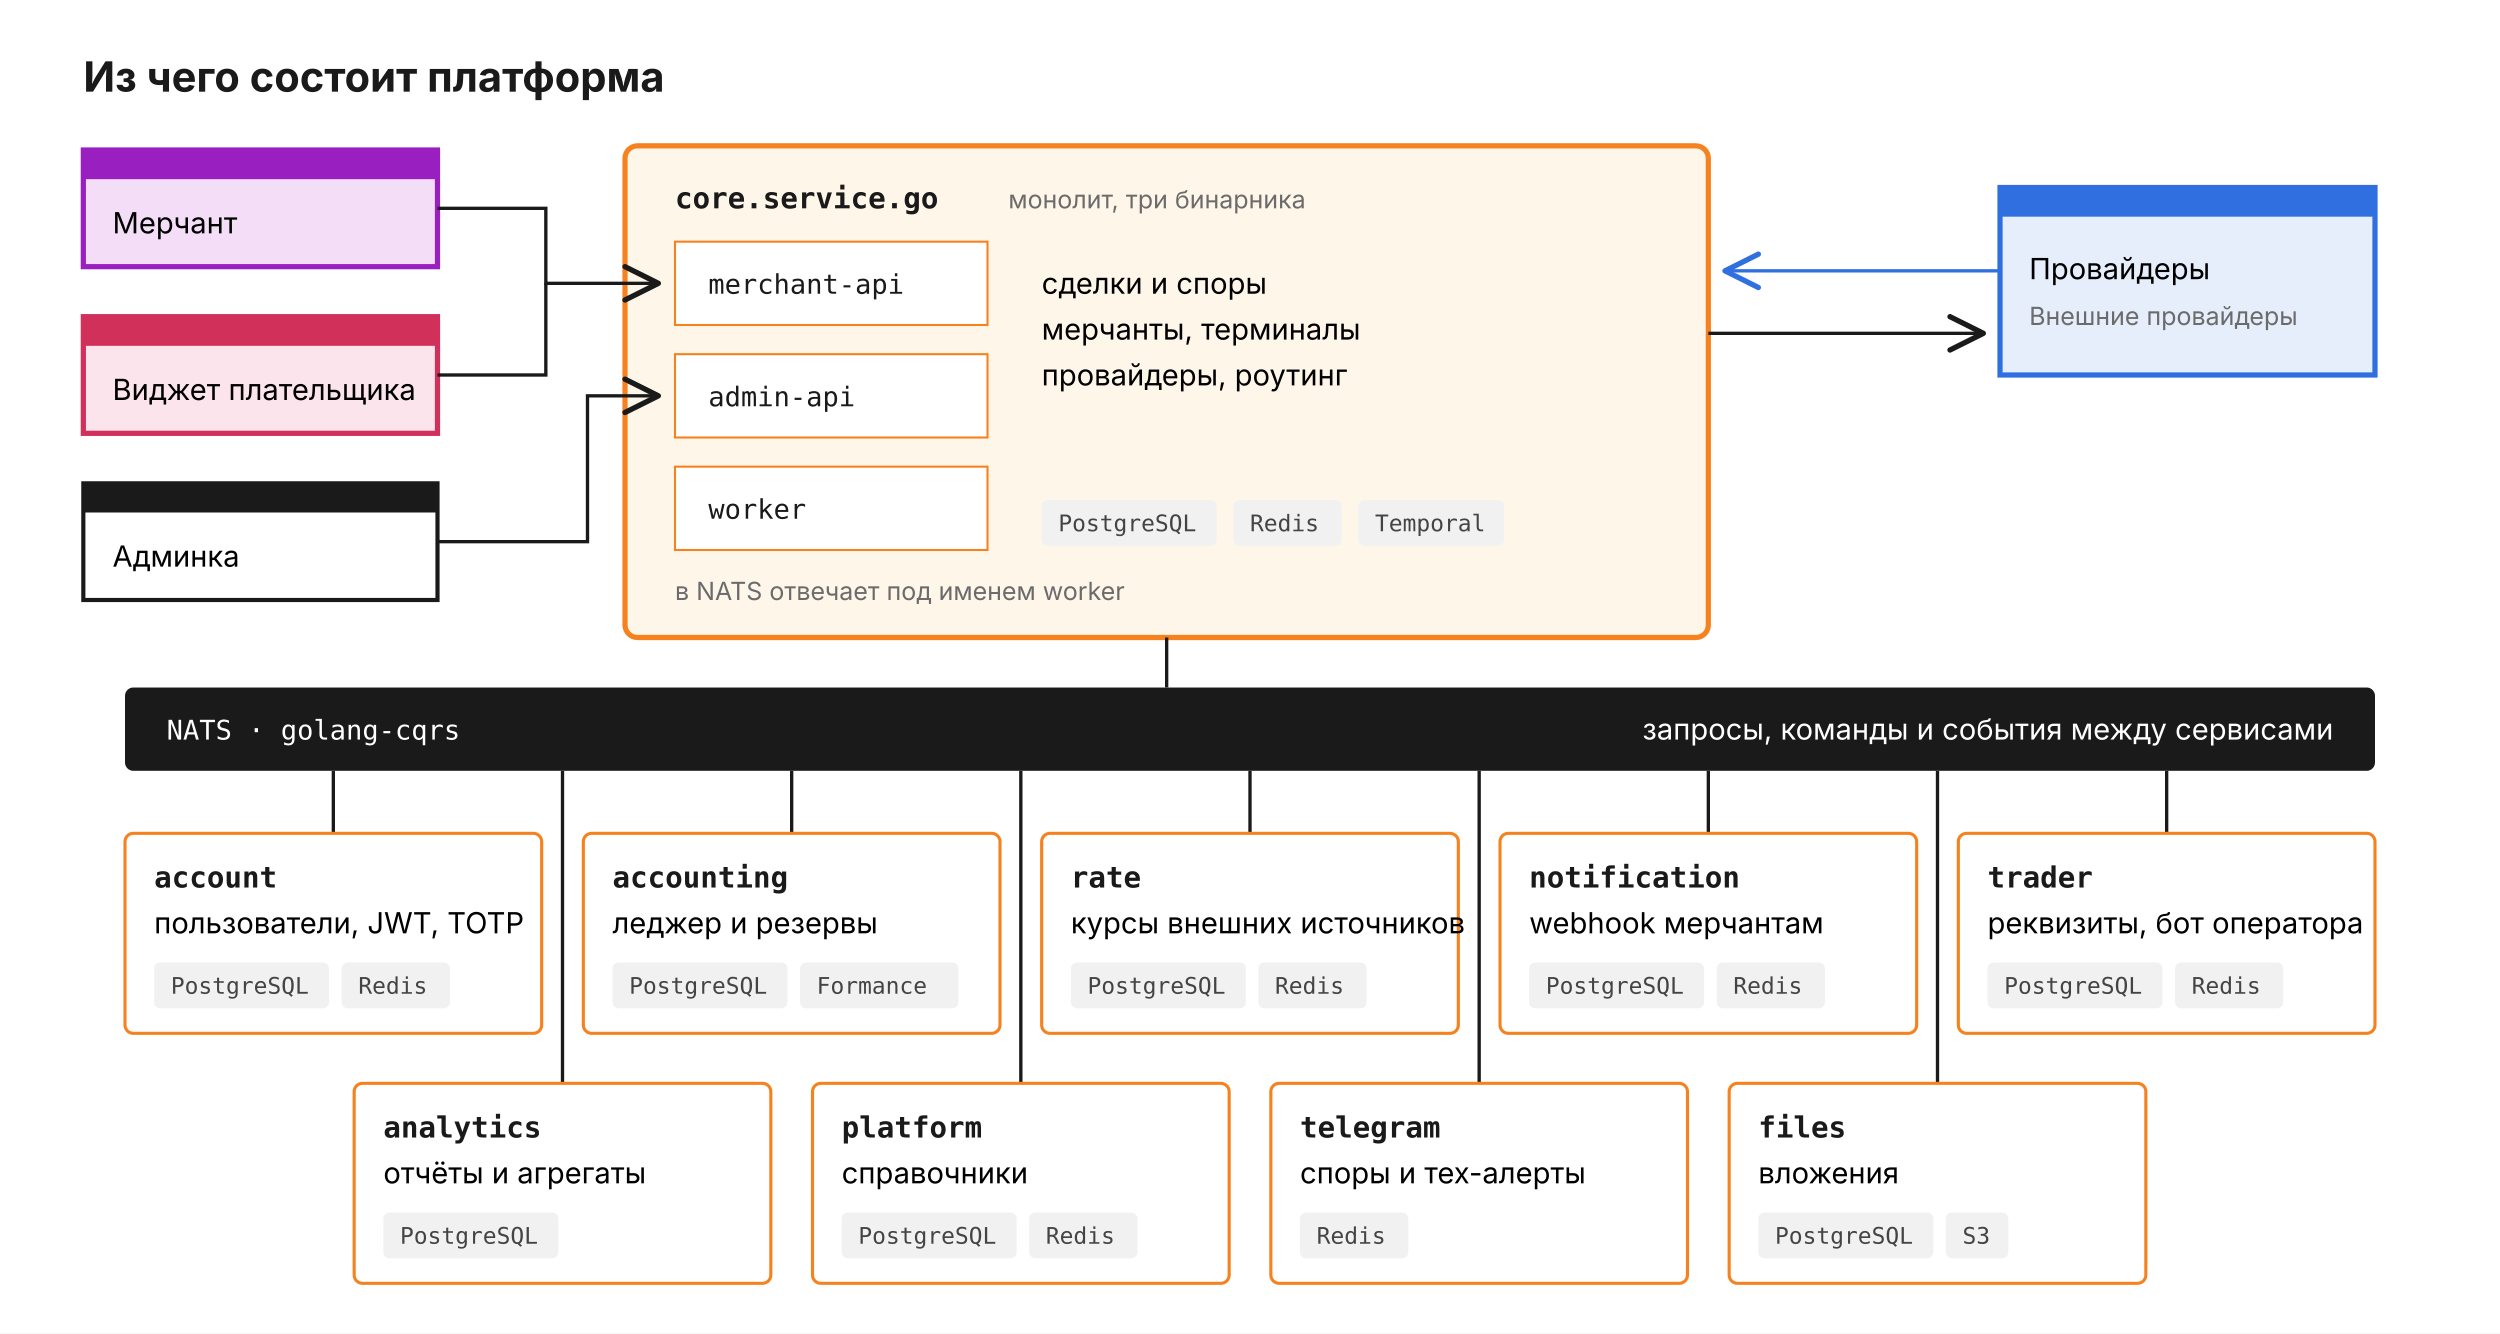
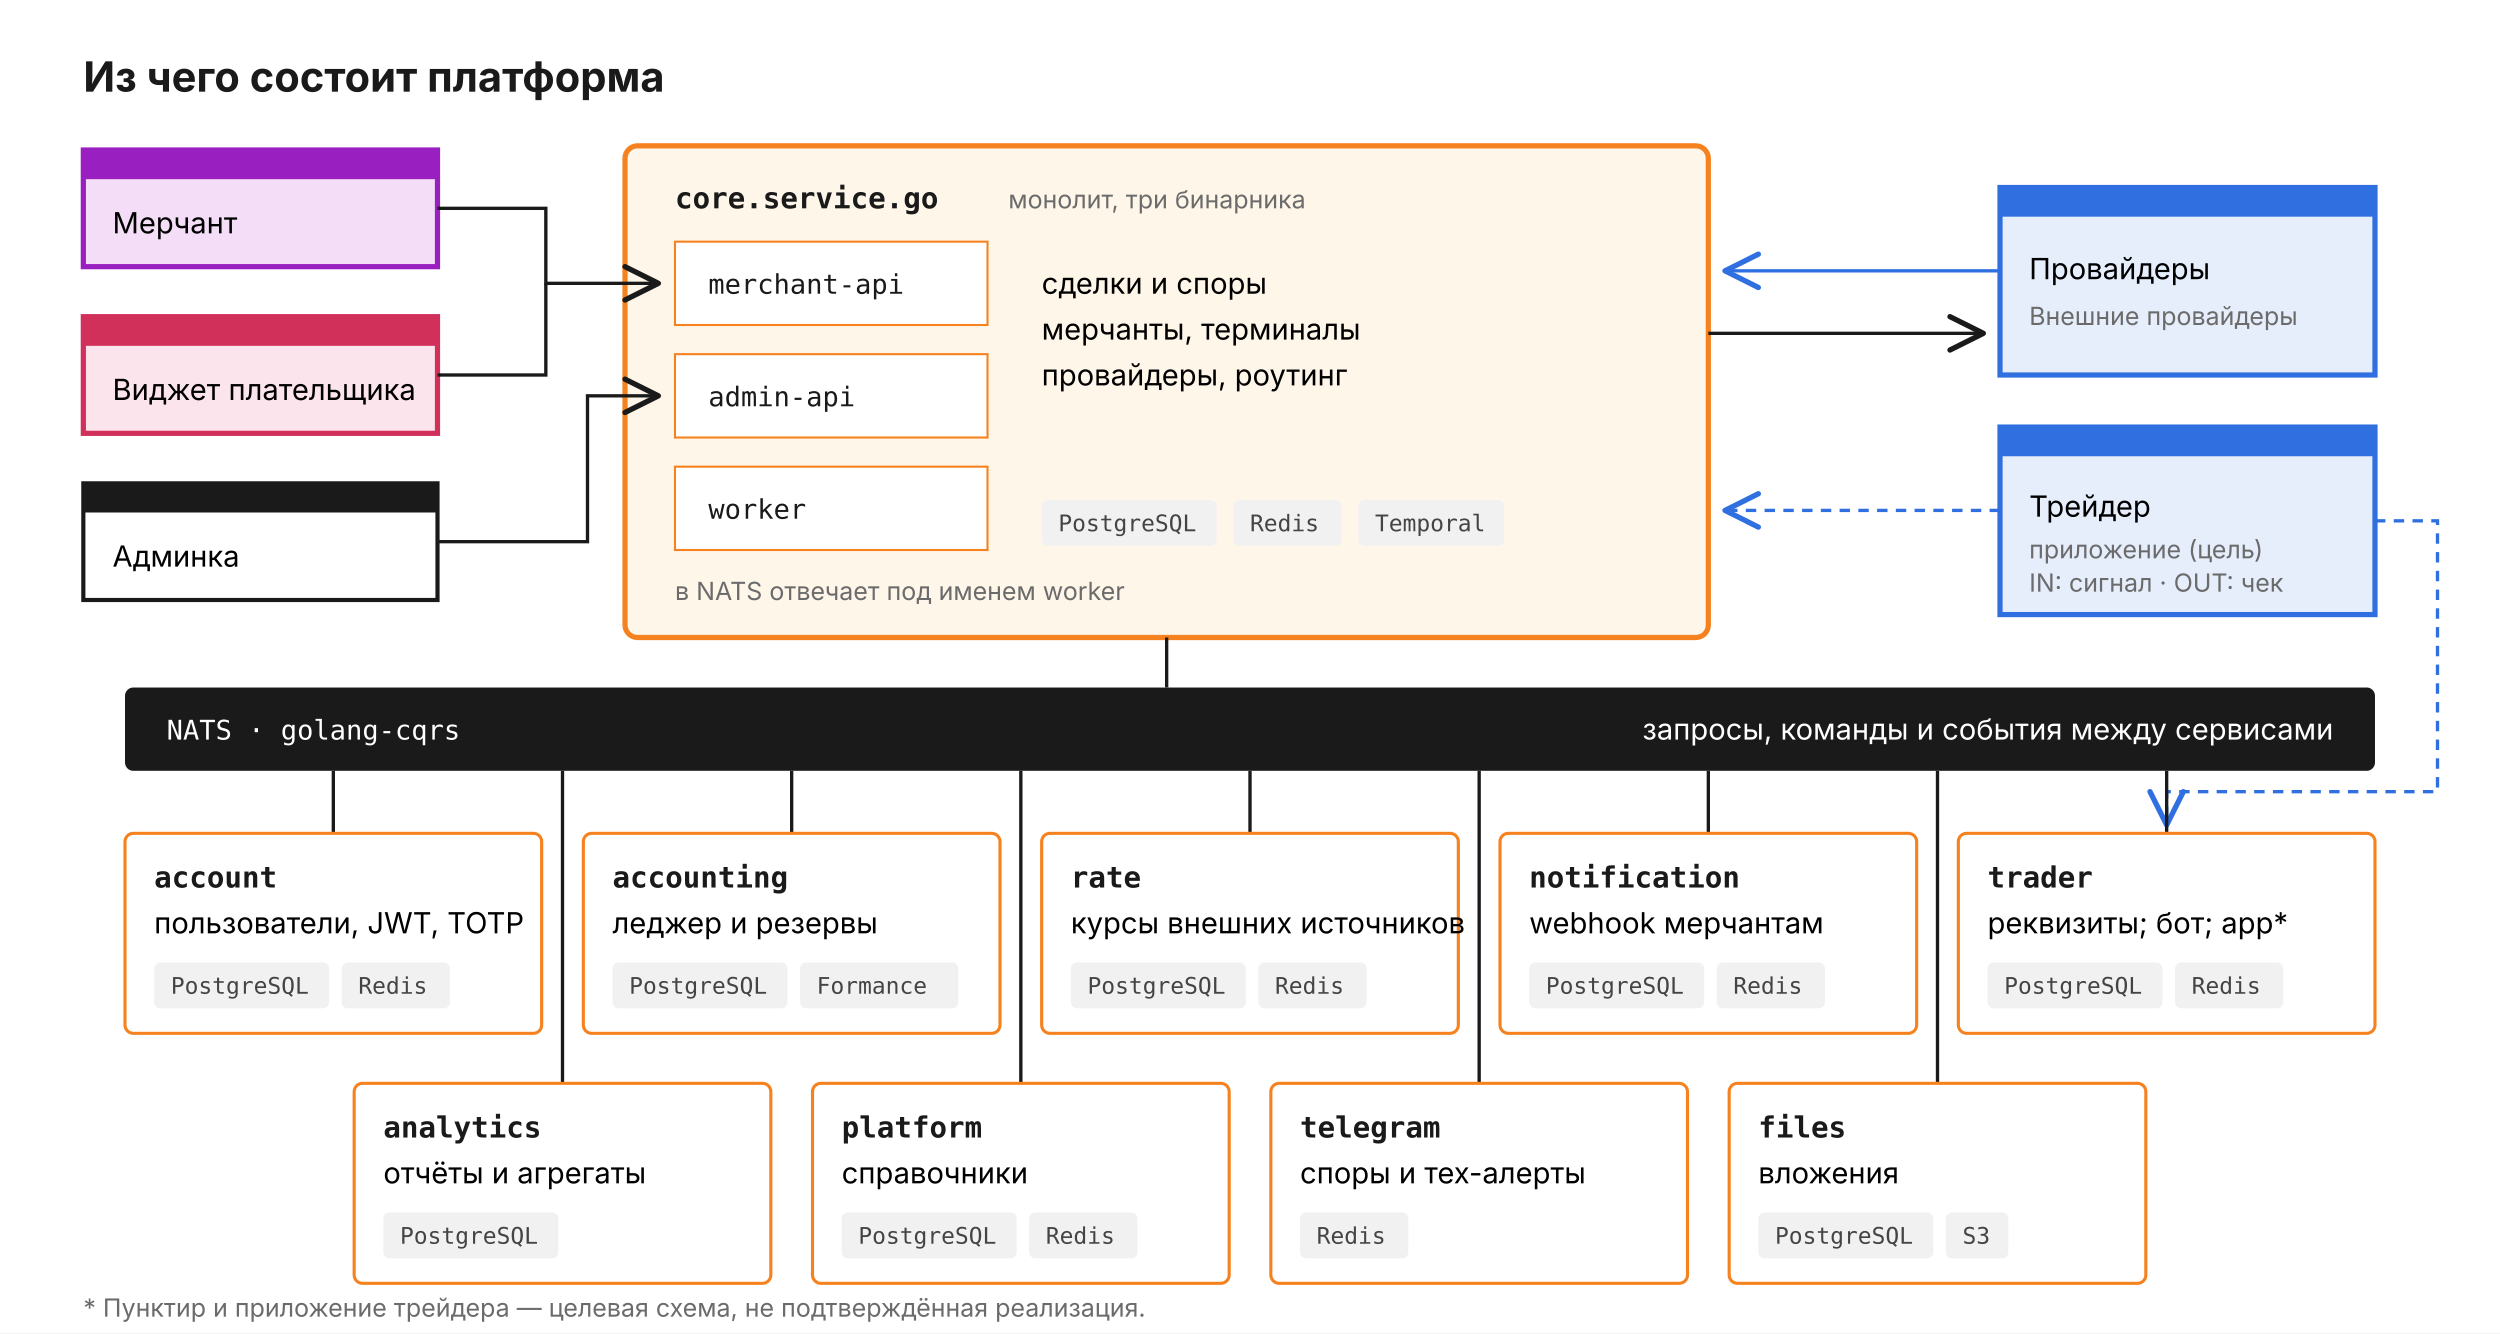
<svg xmlns="http://www.w3.org/2000/svg" viewBox="0 0 1200 640" font-family="Inter, 'SF Pro Text', Helvetica, Arial, sans-serif">
  <defs>
    <marker id="a-ink" viewBox="0 0 12 12" refX="11" refY="6" markerWidth="12" markerHeight="12" orient="auto-start-reverse">
      <path d="M1 1 L11 6 L1 11" fill="none" stroke="#1A1A1A" stroke-width="1.6" stroke-linecap="round" stroke-linejoin="round" />
    </marker>
    <marker id="a-blue" viewBox="0 0 12 12" refX="11" refY="6" markerWidth="12" markerHeight="12" orient="auto-start-reverse">
      <path d="M1 1 L11 6 L1 11" fill="none" stroke="#2F6FE0" stroke-width="1.6" stroke-linecap="round" stroke-linejoin="round" />
    </marker>
    <style>
      .title { font-size: 20px; font-weight: 700; fill: #1A1A1A; }
      .label { font-size: 15px; font-weight: 600; fill: #1A1A1A; }
      .text  { font-size: 14px; }
      .muted { font-size: 12px; fill: #6B6B6B; }
      .mono  { font-family: 'JetBrains Mono', Menlo, monospace; font-size: 13px; fill: #1A1A1A; }
      .name  { font-family: 'JetBrains Mono', Menlo, monospace; font-size: 14px; font-weight: 700; fill: #1A1A1A; }
      .card  { fill: #FFFFFF; stroke: #F6821F; stroke-width: 1.5; }
      .tag rect { fill: #F1F1F1; } .tag text { font-family: 'JetBrains Mono', Menlo, monospace; font-size: 11px; fill: #444; }
      .plate { fill: #FFFFFF; stroke: #F6821F; stroke-width: 1; }
    </style>
  </defs>
  <rect width="1200" height="640" fill="#FFFFFF" />
  <text x="40" y="44" class="title">Из чего состоит платформа</text>
  <g transform="translate(40,72)">
    <rect width="170" height="56" fill="#F3DDF7" stroke="#9A1FC0" stroke-width="2.5" />
    <rect width="170" height="14" fill="#9A1FC0" />
    <text x="14" y="40" class="text">Мерчант</text>
  </g>
  <g transform="translate(40,152)">
    <rect width="170" height="56" fill="#FCE4EC" stroke="#D0305A" stroke-width="2.5" />
    <rect width="170" height="14" fill="#D0305A" />
    <text x="14" y="40" class="text">Виджет плательщика</text>
  </g>
  <g transform="translate(40,232)">
    <rect width="170" height="56" fill="#FFFFFF" stroke="#1A1A1A" stroke-width="2" />
    <rect width="170" height="14" fill="#1A1A1A" />
    <text x="14" y="40" class="text">Админка</text>
  </g>
  <rect x="300" y="70" width="520" height="236" rx="6" fill="#FFF6EA" stroke="#F6821F" stroke-width="2.5" />
  <text x="324" y="100" class="name">core.service.go</text>
  <text x="484" y="100" class="muted">монолит, три бинарника</text>
  <rect x="324" y="116" width="150" height="40" class="plate" />
  <text x="340" y="141" class="mono">merchant-api</text>
  <rect x="324" y="170" width="150" height="40" class="plate" />
  <text x="340" y="195" class="mono">admin-api</text>
  <rect x="324" y="224" width="150" height="40" class="plate" />
  <text x="340" y="249" class="mono">worker</text>
  <text x="324" y="288" class="muted">в NATS отвечает под именем worker</text>
  <text x="500" y="141" class="text">сделки и споры</text>
  <text x="500" y="163" class="text">мерчанты, терминалы</text>
  <text x="500" y="185" class="text">провайдеры, роутинг</text>
  <g class="tag" transform="translate(500,240)">
    <rect width="84" height="22" rx="3" />
    <text x="8" y="15">PostgreSQL</text>
  </g>
  <g class="tag" transform="translate(592,240)">
    <rect width="52" height="22" rx="3" />
    <text x="8" y="15">Redis</text>
  </g>
  <g class="tag" transform="translate(652,240)">
    <rect width="70" height="22" rx="3" />
    <text x="8" y="15">Temporal</text>
  </g>
  <path d="M210 100 H262 V136 H316" fill="none" stroke="#1A1A1A" stroke-width="1.6" marker-end="url(#a-ink)" />
  <path d="M210 180 H262 V136" fill="none" stroke="#1A1A1A" stroke-width="1.6" />
  <path d="M210 260 H282 V190 H316" fill="none" stroke="#1A1A1A" stroke-width="1.6" marker-end="url(#a-ink)" />
  <g transform="translate(960,90)">
    <rect width="180" height="90" fill="#E6EEFC" stroke="#2F6FE0" stroke-width="2.5" />
    <rect width="180" height="14" fill="#2F6FE0" />
    <text x="14" y="44" class="text">Провайдеры</text>
    <text x="14" y="66" class="muted">Внешние провайдеры</text>
  </g>
  <line x1="960" y1="130" x2="828" y2="130" stroke="#2F6FE0" stroke-width="1.6" marker-end="url(#a-blue)" />
  <line x1="820" y1="160" x2="952" y2="160" stroke="#1A1A1A" stroke-width="1.6" marker-end="url(#a-ink)" />
+   <g transform="translate(960,205)">
+     <rect width="180" height="90" fill="#E6EEFC" stroke="#2F6FE0" stroke-width="2.5" />
+     <rect width="180" height="14" fill="#2F6FE0" />
+     <text x="14" y="43" class="text">Трейдер</text>
+     <text x="14" y="63" class="muted">приложение (цель)</text>
+     <text x="14" y="79" class="muted">IN: сигнал · OUT: чек</text>
+   </g>
+   <line x1="960" y1="245" x2="828" y2="245" stroke="#2F6FE0" stroke-width="1.6" stroke-dasharray="5 4" marker-end="url(#a-blue)" />
+   <path d="M1140 250 H1170 V380 H1040 V396" fill="none" stroke="#2F6FE0" stroke-width="1.6" stroke-dasharray="5 4" marker-end="url(#a-blue)" />
  <line x1="560" y1="306" x2="560" y2="330" stroke="#1A1A1A" stroke-width="1.6" />
  <rect x="60" y="330" width="1080" height="40" rx="4" fill="#1A1A1A" />
  <text x="80" y="355" class="mono" fill="#FFFFFF" style="fill:#FFFFFF">NATS · golang-cqrs</text>
  <text x="1120" y="355" class="text" fill="#FFFFFF" text-anchor="end">запросы, команды и события между сервисами</text>
  <g stroke="#1A1A1A" stroke-width="1.6">
    <line x1="160" y1="370" x2="160" y2="400" />
    <line x1="380" y1="370" x2="380" y2="400" />
    <line x1="600" y1="370" x2="600" y2="400" />
    <line x1="820" y1="370" x2="820" y2="400" />
    <line x1="1040" y1="370" x2="1040" y2="400" />
    <line x1="270" y1="370" x2="270" y2="520" />
    <line x1="490" y1="370" x2="490" y2="520" />
    <line x1="710" y1="370" x2="710" y2="520" />
    <line x1="930" y1="370" x2="930" y2="520" />
  </g>
  <g transform="translate(60,400)">
    <rect width="200" height="96" rx="4" class="card" />
    <text x="14" y="26" class="name">account</text>
    <text x="14" y="48" class="text">пользователи, JWT, TOTP</text>
    <g class="tag" transform="translate(14,62)">
      <rect width="84" height="22" rx="3" />
      <text x="8" y="15">PostgreSQL</text>
    </g>
    <g class="tag" transform="translate(104,62)">
      <rect width="52" height="22" rx="3" />
      <text x="8" y="15">Redis</text>
    </g>
  </g>
  <g transform="translate(280,400)">
    <rect width="200" height="96" rx="4" class="card" />
    <text x="14" y="26" class="name">accounting</text>
    <text x="14" y="48" class="text">леджер и резервы</text>
    <g class="tag" transform="translate(14,62)">
      <rect width="84" height="22" rx="3" />
      <text x="8" y="15">PostgreSQL</text>
    </g>
    <g class="tag" transform="translate(104,62)">
      <rect width="76" height="22" rx="3" />
      <text x="8" y="15">Formance</text>
    </g>
  </g>
  <g transform="translate(500,400)">
    <rect width="200" height="96" rx="4" class="card" />
    <text x="14" y="26" class="name">rate</text>
    <text x="14" y="48" class="text">курсы внешних источников</text>
    <g class="tag" transform="translate(14,62)">
      <rect width="84" height="22" rx="3" />
      <text x="8" y="15">PostgreSQL</text>
    </g>
    <g class="tag" transform="translate(104,62)">
      <rect width="52" height="22" rx="3" />
      <text x="8" y="15">Redis</text>
    </g>
  </g>
  <g transform="translate(720,400)">
    <rect width="200" height="96" rx="4" class="card" />
    <text x="14" y="26" class="name">notification</text>
    <text x="14" y="48" class="text">webhook мерчантам</text>
    <g class="tag" transform="translate(14,62)">
      <rect width="84" height="22" rx="3" />
      <text x="8" y="15">PostgreSQL</text>
    </g>
    <g class="tag" transform="translate(104,62)">
      <rect width="52" height="22" rx="3" />
      <text x="8" y="15">Redis</text>
    </g>
  </g>
  <g transform="translate(940,400)">
    <rect width="200" height="96" rx="4" class="card" />
    <text x="14" y="26" class="name">trader</text>
-     <text x="14" y="48" class="text">реквизиты, бот оператора</text>
+     <text x="14" y="48" class="text">реквизиты; бот; app*</text>
    <g class="tag" transform="translate(14,62)">
      <rect width="84" height="22" rx="3" />
      <text x="8" y="15">PostgreSQL</text>
    </g>
    <g class="tag" transform="translate(104,62)">
      <rect width="52" height="22" rx="3" />
      <text x="8" y="15">Redis</text>
    </g>
  </g>
  <g transform="translate(170,520)">
    <rect width="200" height="96" rx="4" class="card" />
    <text x="14" y="26" class="name">analytics</text>
    <text x="14" y="48" class="text">отчёты и агрегаты</text>
    <g class="tag" transform="translate(14,62)">
      <rect width="84" height="22" rx="3" />
      <text x="8" y="15">PostgreSQL</text>
    </g>
  </g>
  <g transform="translate(390,520)">
    <rect width="200" height="96" rx="4" class="card" />
    <text x="14" y="26" class="name">platform</text>
    <text x="14" y="48" class="text">справочники</text>
    <g class="tag" transform="translate(14,62)">
      <rect width="84" height="22" rx="3" />
      <text x="8" y="15">PostgreSQL</text>
    </g>
    <g class="tag" transform="translate(104,62)">
      <rect width="52" height="22" rx="3" />
      <text x="8" y="15">Redis</text>
    </g>
  </g>
  <g transform="translate(610,520)">
    <rect width="200" height="96" rx="4" class="card" />
    <text x="14" y="26" class="name">telegram</text>
    <text x="14" y="48" class="text">споры и тех-алерты</text>
    <g class="tag" transform="translate(14,62)">
      <rect width="52" height="22" rx="3" />
      <text x="8" y="15">Redis</text>
    </g>
  </g>
  <g transform="translate(830,520)">
    <rect width="200" height="96" rx="4" class="card" />
    <text x="14" y="26" class="name">files</text>
    <text x="14" y="48" class="text">вложения</text>
    <g class="tag" transform="translate(14,62)">
      <rect width="84" height="22" rx="3" />
      <text x="8" y="15">PostgreSQL</text>
    </g>
    <g class="tag" transform="translate(104,62)">
      <rect width="30" height="22" rx="3" />
      <text x="8" y="15">S3</text>
    </g>
  </g>
+   <text x="40" y="632" class="muted">* Пунктир и приложение трейдера — целевая схема, не подтверждённая реализация.</text>
</svg>
